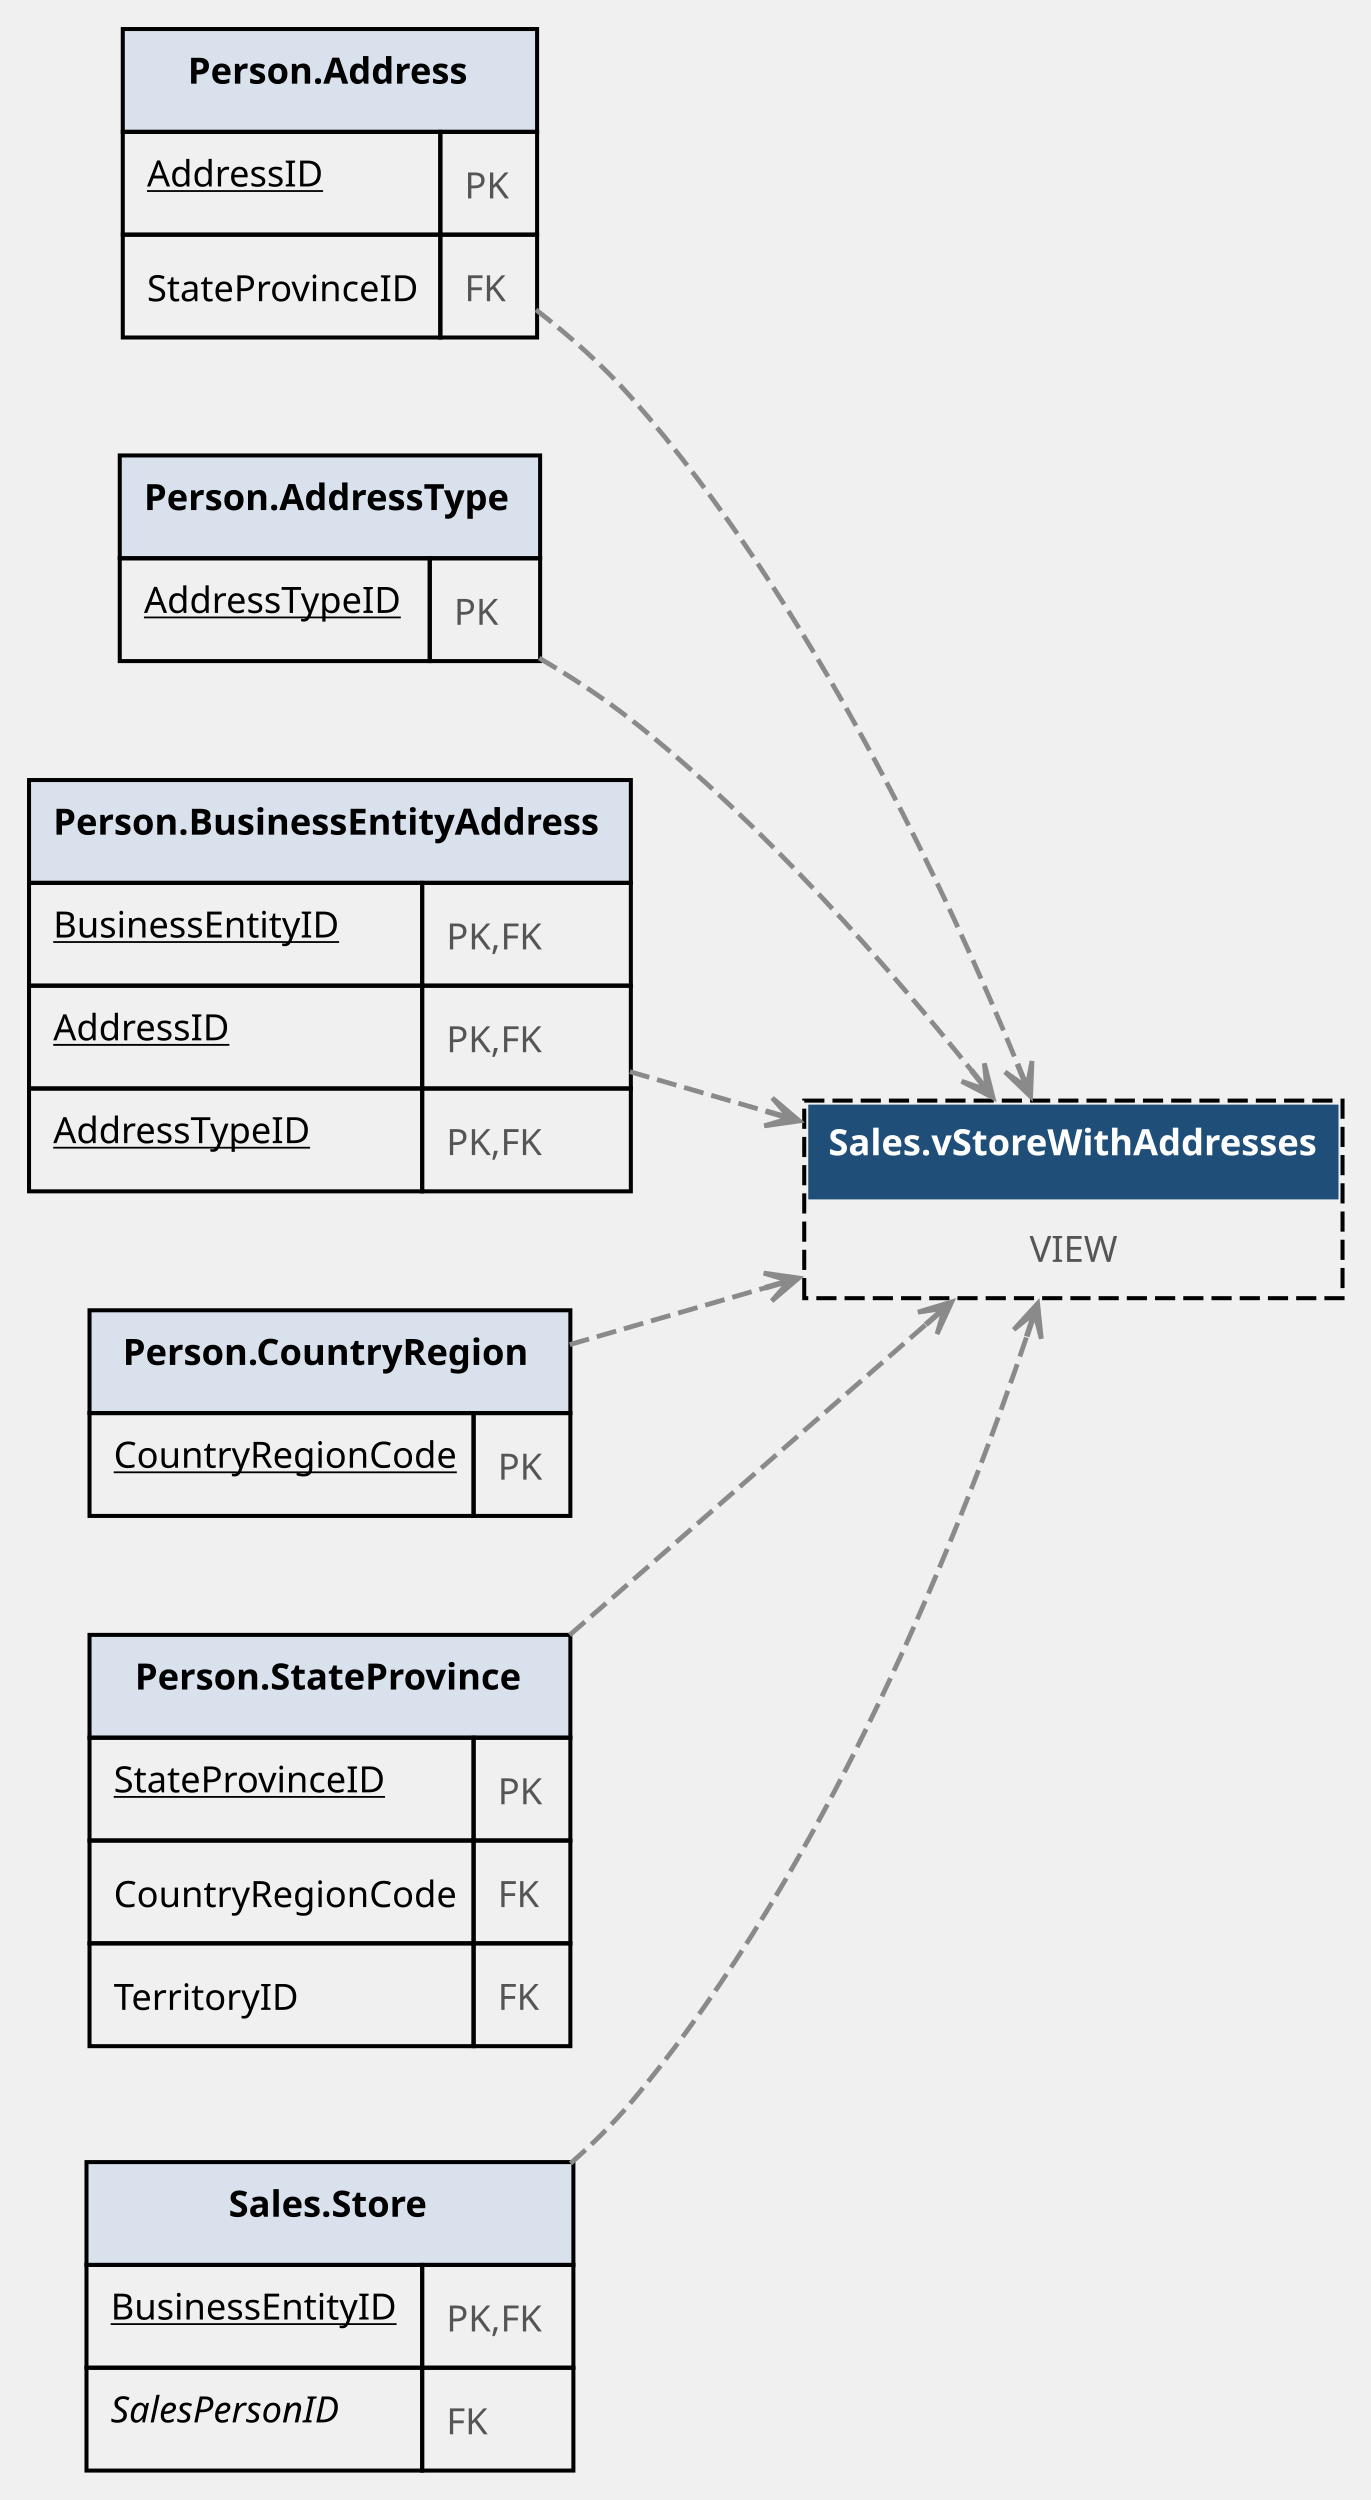
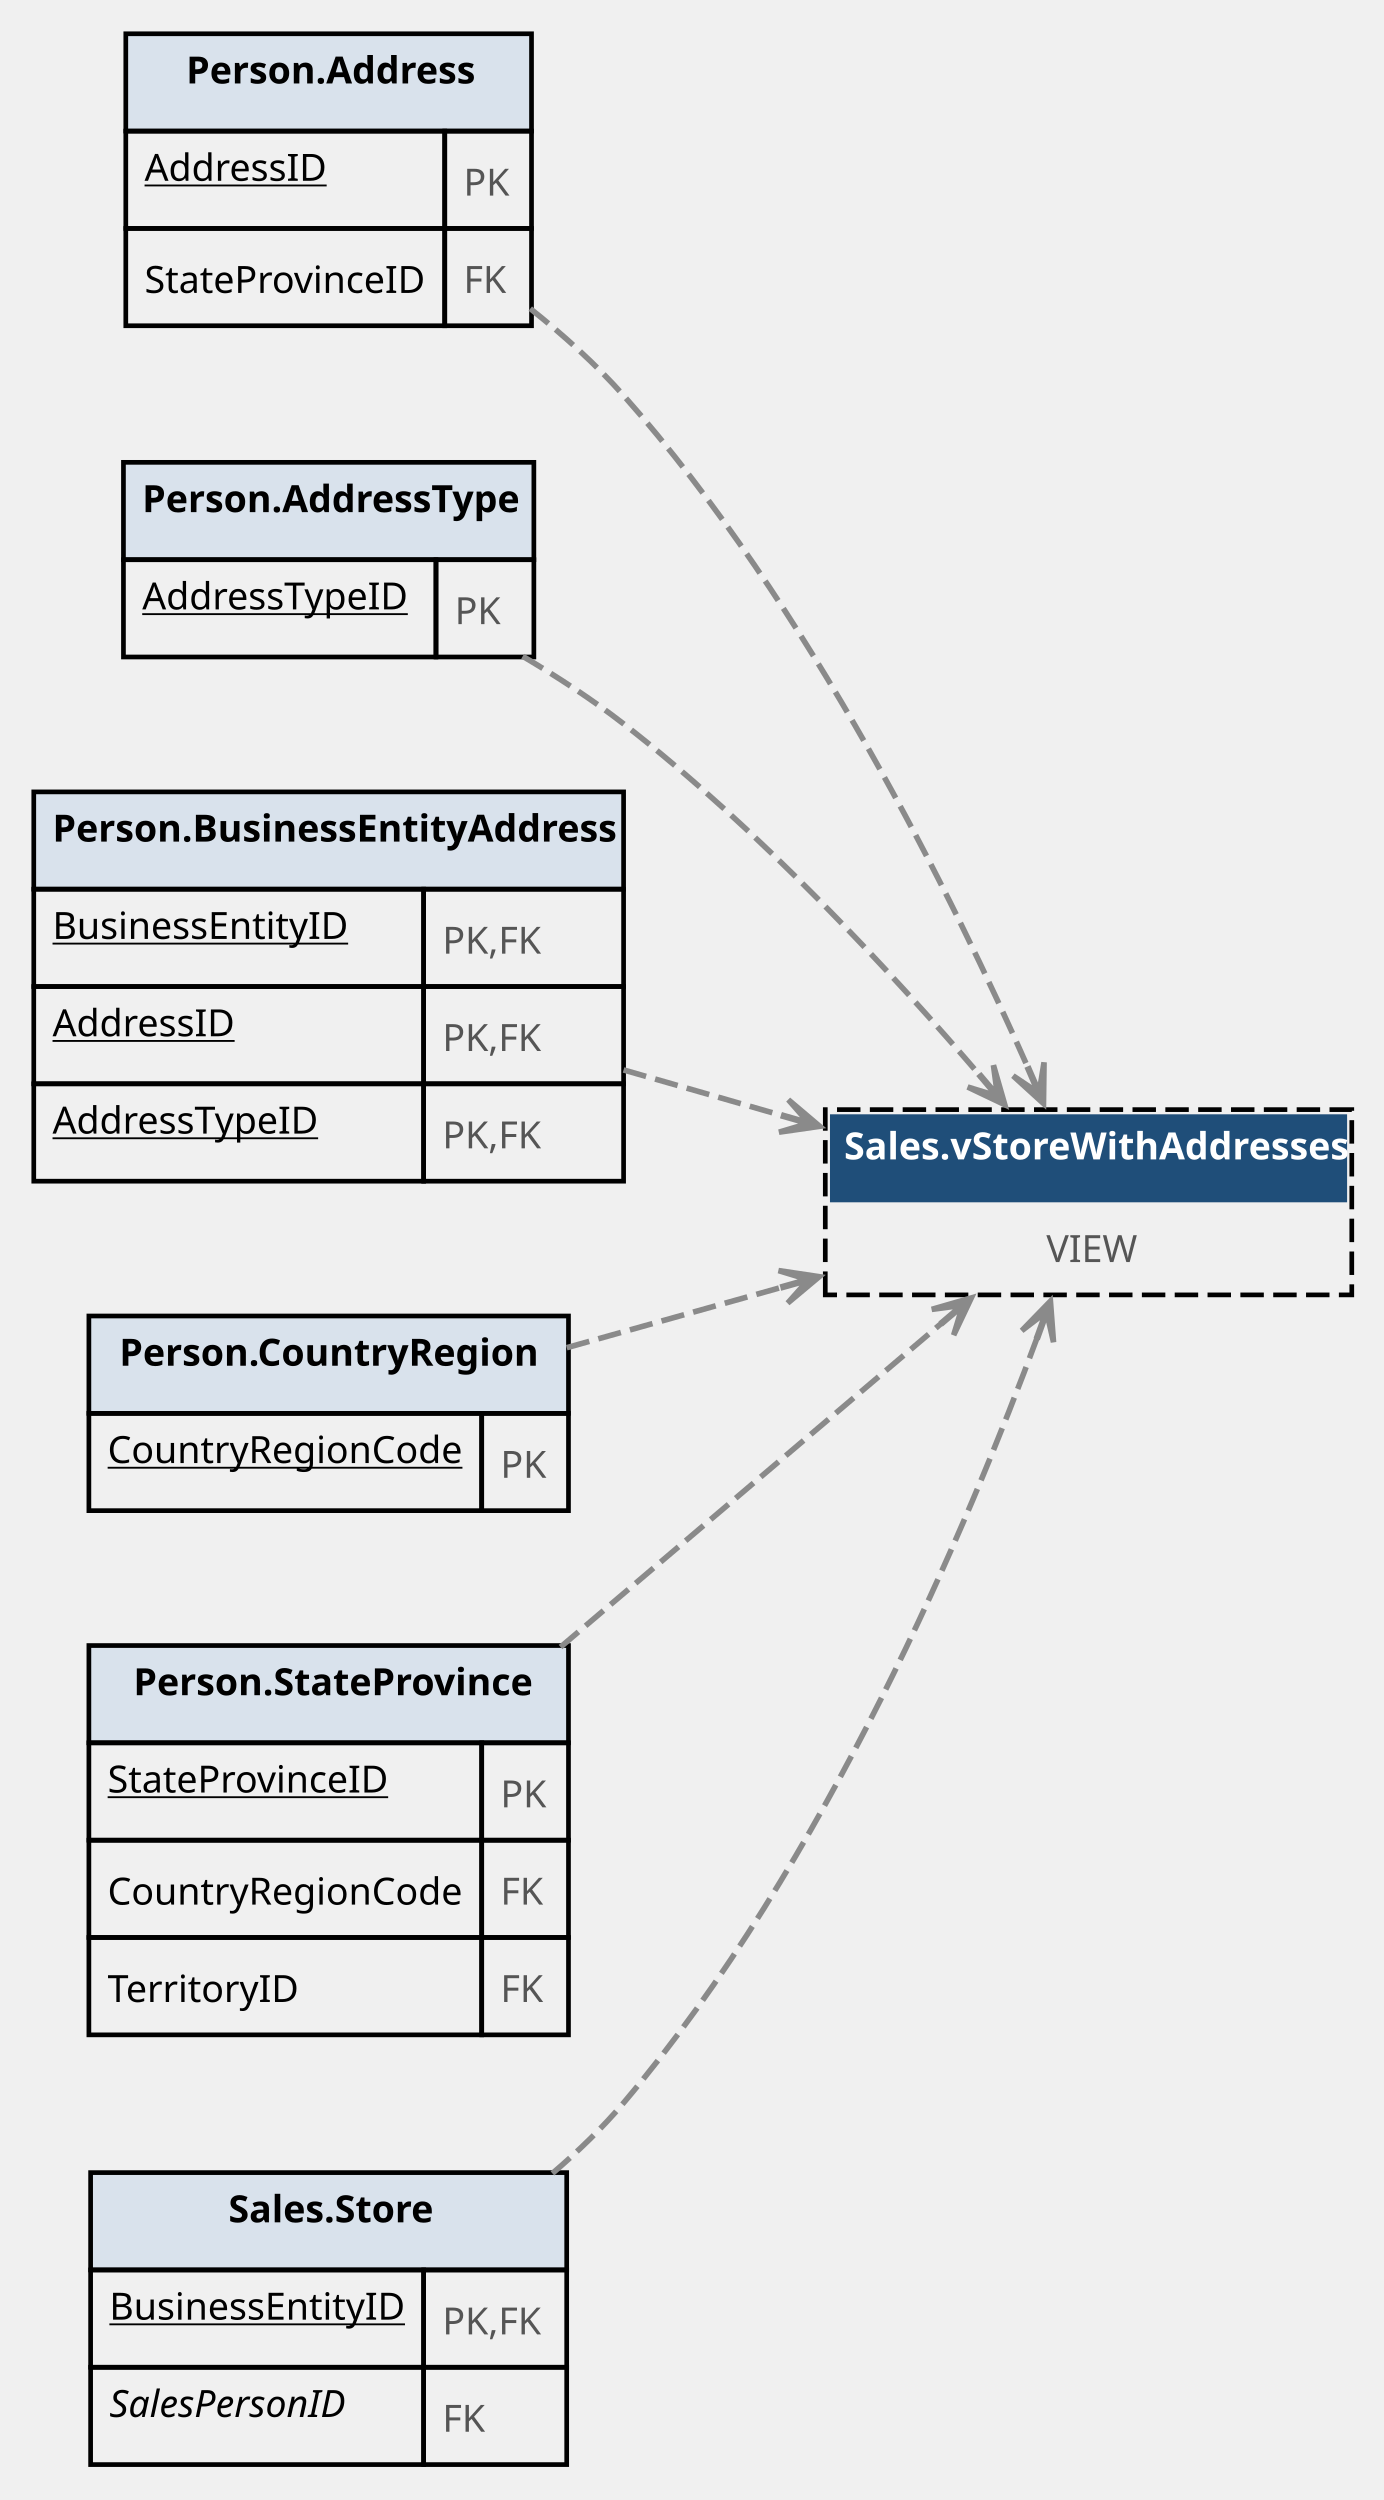
- <svg xmlns="http://www.w3.org/2000/svg" width="340pt" height="620pt" viewBox="0.00 0.00 340.00 620.00">
-   <g id="graph0" class="graph" transform="scale(1 1) rotate(0) translate(7.2 612.7)">
+ <svg xmlns="http://www.w3.org/2000/svg" width="295pt" height="533pt" viewBox="0.00 0.00 295.00 533.00">
+   <g id="graph0" class="graph" transform="scale(1 1) rotate(0) translate(7.2 525.45)">
    <g id="node1" class="node">
-       <polygon fill="none" stroke="#000000" stroke-dasharray="5,2" points="192.25,-290.75 192.25,-339.75 325.75,-339.75 325.75,-290.75 192.25,-290.75" />
-       <polygon fill="#1f4e79" stroke="none" stroke-dasharray="5,2" points="193.25,-315.25 193.25,-338.75 324.75,-338.75 324.75,-315.25 193.25,-315.25" />
-       <text xml:space="preserve" text-anchor="start" x="198.25" y="-326.2" font-family="Noto Sans KR" font-weight="bold" font-size="9.00" fill="#ffffff">Sales.vStoreWithAddresses</text>
-       <text xml:space="preserve" text-anchor="start" x="248.12" y="-299.75" font-family="Noto Sans KR" font-size="9.00" fill="#555555">VIEW</text>
+       <polygon fill="none" stroke="#000000" stroke-dasharray="5,2" points="168.75,-249.38 168.75,-288.88 281,-288.88 281,-249.38 168.75,-249.38" />
+       <polygon fill="#1f4e79" stroke="none" stroke-dasharray="5,2" points="169.75,-269.12 169.75,-287.88 280,-287.88 280,-269.12 169.75,-269.12" />
+       <text xml:space="preserve" text-anchor="start" x="172.75" y="-278.27" font-family="Noto Sans KR" font-weight="bold" font-size="8.00" fill="#ffffff">Sales.vStoreWithAddresses</text>
+       <text xml:space="preserve" text-anchor="start" x="215.88" y="-256.38" font-family="Noto Sans KR" font-size="8.00" fill="#555555">VIEW</text>
    </g>
    <g id="node2" class="node">
-       <polygon fill="#d9e2ec" stroke="none" points="23.25,-580 23.25,-605.5 126,-605.5 126,-580 23.25,-580" />
-       <polygon fill="none" stroke="#000000" points="23.25,-580 23.25,-605.5 126,-605.5 126,-580 23.25,-580" />
-       <text xml:space="preserve" text-anchor="start" x="39.38" y="-591.95" font-family="Noto Sans KR" font-weight="bold" font-size="9.00" fill="#000000">Person.Address</text>
-       <polygon fill="none" stroke="#000000" points="23.25,-554.5 23.25,-580 102,-580 102,-554.5 23.25,-554.5" />
-       <text xml:space="preserve" text-anchor="start" x="29.25" y="-566.45" font-family="Noto Sans KR" text-decoration="underline" font-size="9.00">AddressID</text>
-       <polygon fill="none" stroke="#000000" points="102,-554.5 102,-580 126,-580 126,-554.5 102,-554.5" />
-       <text xml:space="preserve" text-anchor="start" x="108" y="-563.5" font-family="Noto Sans KR" font-size="9.00" fill="#555555">PK</text>
-       <polygon fill="none" stroke="#000000" points="23.25,-529 23.25,-554.5 102,-554.5 102,-529 23.25,-529" />
-       <text xml:space="preserve" text-anchor="start" x="29.25" y="-538" font-family="Noto Sans KR" font-size="9.00">StateProvinceID</text>
-       <polygon fill="none" stroke="#000000" points="102,-529 102,-554.5 126,-554.5 126,-529 102,-529" />
-       <text xml:space="preserve" text-anchor="start" x="108" y="-538" font-family="Noto Sans KR" font-size="9.00" fill="#555555">FK</text>
+       <polygon fill="#d9e2ec" stroke="none" points="19.62,-497.5 19.62,-518.25 106.12,-518.25 106.12,-497.5 19.62,-497.5" />
+       <polygon fill="none" stroke="#000000" points="19.62,-497.5 19.62,-518.25 106.12,-518.25 106.12,-497.5 19.62,-497.5" />
+       <text xml:space="preserve" text-anchor="start" x="32.5" y="-507.65" font-family="Noto Sans KR" font-weight="bold" font-size="8.00" fill="#000000">Person.Address</text>
+       <polygon fill="none" stroke="#000000" points="19.62,-476.75 19.62,-497.5 87.62,-497.5 87.62,-476.75 19.62,-476.75" />
+       <text xml:space="preserve" text-anchor="start" x="23.62" y="-486.9" font-family="Noto Sans KR" text-decoration="underline" font-size="8.00">AddressID</text>
+       <polygon fill="none" stroke="#000000" points="87.62,-476.75 87.62,-497.5 106.12,-497.5 106.12,-476.75 87.62,-476.75" />
+       <text xml:space="preserve" text-anchor="start" x="91.62" y="-483.75" font-family="Noto Sans KR" font-size="8.00" fill="#555555">PK</text>
+       <polygon fill="none" stroke="#000000" points="19.62,-456 19.62,-476.75 87.62,-476.75 87.62,-456 19.62,-456" />
+       <text xml:space="preserve" text-anchor="start" x="23.62" y="-463" font-family="Noto Sans KR" font-size="8.00">StateProvinceID</text>
+       <polygon fill="none" stroke="#000000" points="87.62,-456 87.62,-476.75 106.12,-476.75 106.12,-456 87.62,-456" />
+       <text xml:space="preserve" text-anchor="start" x="91.62" y="-463" font-family="Noto Sans KR" font-size="8.00" fill="#555555">FK</text>
    </g>
    <g id="edge1" class="edge">
-       <path fill="none" stroke="#8a8a8a" stroke-width="1.2" stroke-dasharray="5,2" d="M125.72,-535.88C134.14,-529.34 142.37,-522.04 149.25,-514.25 194.42,-463.12 228.26,-390.03 245.42,-348.14" />
-       <polygon fill="#8a8a8a" stroke="#8a8a8a" stroke-width="1.2" points="248.38,-340.79 248.73,-349.56 247.53,-343.19 245.48,-348.25 245.39,-348.21 245.3,-348.18 247.34,-343.11 242.05,-346.87 248.38,-340.79" />
+       <path fill="none" stroke="#8a8a8a" stroke-width="1.2" stroke-dasharray="5,2" d="M105.85,-459.65C112.94,-454 119.89,-447.74 125.75,-441.12 165.26,-396.53 196.25,-333.48 212.14,-297.41" />
+       <polygon fill="#8a8a8a" stroke="#8a8a8a" stroke-width="1.2" points="215.27,-290.19 215.39,-298.96 214.36,-292.55 212.18,-297.57 212.09,-297.53 212,-297.49 214.17,-292.48 208.79,-296.09 215.27,-290.19" />
    </g>
    <g id="node3" class="node">
-       <polygon fill="#d9e2ec" stroke="none" points="22.5,-474.25 22.5,-499.75 126.75,-499.75 126.75,-474.25 22.5,-474.25" />
-       <polygon fill="none" stroke="#000000" points="22.5,-474.25 22.5,-499.75 126.75,-499.75 126.75,-474.25 22.5,-474.25" />
-       <text xml:space="preserve" text-anchor="start" x="28.5" y="-486.2" font-family="Noto Sans KR" font-weight="bold" font-size="9.00" fill="#000000">Person.AddressType</text>
-       <polygon fill="none" stroke="#000000" points="22.5,-448.75 22.5,-474.25 99.38,-474.25 99.38,-448.75 22.5,-448.75" />
-       <text xml:space="preserve" text-anchor="start" x="28.5" y="-460.7" font-family="Noto Sans KR" text-decoration="underline" font-size="9.00">AddressTypeID</text>
-       <polygon fill="none" stroke="#000000" points="99.38,-448.75 99.38,-474.25 126.75,-474.25 126.75,-448.75 99.38,-448.75" />
-       <text xml:space="preserve" text-anchor="start" x="105.38" y="-457.75" font-family="Noto Sans KR" font-size="9.00" fill="#555555">PK</text>
+       <polygon fill="#d9e2ec" stroke="none" points="19.12,-406.12 19.12,-426.88 106.62,-426.88 106.62,-406.12 19.12,-406.12" />
+       <polygon fill="none" stroke="#000000" points="19.12,-406.12 19.12,-426.88 106.62,-426.88 106.62,-406.12 19.12,-406.12" />
+       <text xml:space="preserve" text-anchor="start" x="23.12" y="-416.27" font-family="Noto Sans KR" font-weight="bold" font-size="8.00" fill="#000000">Person.AddressType</text>
+       <polygon fill="none" stroke="#000000" points="19.12,-385.38 19.12,-406.12 85.75,-406.12 85.75,-385.38 19.12,-385.38" />
+       <text xml:space="preserve" text-anchor="start" x="23.12" y="-395.52" font-family="Noto Sans KR" text-decoration="underline" font-size="8.00">AddressTypeID</text>
+       <polygon fill="none" stroke="#000000" points="85.75,-385.38 85.75,-406.12 106.62,-406.12 106.62,-385.38 85.75,-385.38" />
+       <text xml:space="preserve" text-anchor="start" x="89.75" y="-392.38" font-family="Noto Sans KR" font-size="8.00" fill="#555555">PK</text>
    </g>
    <g id="edge2" class="edge">
-       <path fill="none" stroke="#8a8a8a" stroke-width="1.2" stroke-dasharray="5,2" d="M126.54,-449.5C134.42,-444.85 142.26,-439.72 149.25,-434.25 182.15,-408.5 213.65,-372.33 234.21,-346.63" />
-       <polygon fill="#8a8a8a" stroke="#8a8a8a" stroke-width="1.2" points="239.06,-340.5 236.92,-349.01 237.56,-342.55 234.17,-346.84 234.1,-346.77 234.02,-346.71 237.41,-342.43 231.27,-344.54 239.06,-340.5" />
+       <path fill="none" stroke="#8a8a8a" stroke-width="1.2" stroke-dasharray="5,2" d="M104.24,-385.54C111.64,-381.15 119.12,-376.27 125.75,-371.12 154.71,-348.66 183.23,-317.75 201.99,-295.86" />
+       <polygon fill="#8a8a8a" stroke="#8a8a8a" stroke-width="1.2" points="207.02,-289.93 204.6,-298.36 205.46,-291.93 201.93,-296.09 201.85,-296.03 201.78,-295.97 205.31,-291.8 199.11,-293.7 207.02,-289.93" />
    </g>
    <g id="node4" class="node">
-       <polygon fill="#d9e2ec" stroke="none" points="0,-393.75 0,-419.25 149.25,-419.25 149.25,-393.75 0,-393.75" />
-       <polygon fill="none" stroke="#000000" points="0,-393.75 0,-419.25 149.25,-419.25 149.25,-393.75 0,-393.75" />
-       <text xml:space="preserve" text-anchor="start" x="6" y="-405.7" font-family="Noto Sans KR" font-weight="bold" font-size="9.00" fill="#000000">Person.BusinessEntityAddress</text>
-       <polygon fill="none" stroke="#000000" points="0,-368.25 0,-393.75 97.5,-393.75 97.5,-368.25 0,-368.25" />
-       <text xml:space="preserve" text-anchor="start" x="6" y="-380.2" font-family="Noto Sans KR" text-decoration="underline" font-size="9.00">BusinessEntityID</text>
-       <polygon fill="none" stroke="#000000" points="97.5,-368.25 97.5,-393.75 149.25,-393.75 149.25,-368.25 97.5,-368.25" />
-       <text xml:space="preserve" text-anchor="start" x="103.5" y="-377.25" font-family="Noto Sans KR" font-size="9.00" fill="#555555">PK,FK</text>
-       <polygon fill="none" stroke="#000000" points="0,-342.75 0,-368.25 97.5,-368.25 97.5,-342.75 0,-342.75" />
-       <text xml:space="preserve" text-anchor="start" x="6" y="-354.7" font-family="Noto Sans KR" text-decoration="underline" font-size="9.00">AddressID</text>
-       <polygon fill="none" stroke="#000000" points="97.5,-342.75 97.5,-368.25 149.25,-368.25 149.25,-342.75 97.5,-342.75" />
-       <text xml:space="preserve" text-anchor="start" x="103.5" y="-351.75" font-family="Noto Sans KR" font-size="9.00" fill="#555555">PK,FK</text>
-       <polygon fill="none" stroke="#000000" points="0,-317.25 0,-342.75 97.5,-342.75 97.5,-317.25 0,-317.25" />
-       <text xml:space="preserve" text-anchor="start" x="6" y="-329.2" font-family="Noto Sans KR" text-decoration="underline" font-size="9.00">AddressTypeID</text>
-       <polygon fill="none" stroke="#000000" points="97.5,-317.25 97.5,-342.75 149.25,-342.75 149.25,-317.25 97.5,-317.25" />
-       <text xml:space="preserve" text-anchor="start" x="103.5" y="-326.25" font-family="Noto Sans KR" font-size="9.00" fill="#555555">PK,FK</text>
+       <polygon fill="#d9e2ec" stroke="none" points="0,-335.88 0,-356.62 125.75,-356.62 125.75,-335.88 0,-335.88" />
+       <polygon fill="none" stroke="#000000" points="0,-335.88 0,-356.62 125.75,-356.62 125.75,-335.88 0,-335.88" />
+       <text xml:space="preserve" text-anchor="start" x="4" y="-346.02" font-family="Noto Sans KR" font-weight="bold" font-size="8.00" fill="#000000">Person.BusinessEntityAddress</text>
+       <polygon fill="none" stroke="#000000" points="0,-315.12 0,-335.88 83.12,-335.88 83.12,-315.12 0,-315.12" />
+       <text xml:space="preserve" text-anchor="start" x="4" y="-325.27" font-family="Noto Sans KR" text-decoration="underline" font-size="8.00">BusinessEntityID</text>
+       <polygon fill="none" stroke="#000000" points="83.12,-315.12 83.12,-335.88 125.75,-335.88 125.75,-315.12 83.12,-315.12" />
+       <text xml:space="preserve" text-anchor="start" x="87.12" y="-322.12" font-family="Noto Sans KR" font-size="8.00" fill="#555555">PK,FK</text>
+       <polygon fill="none" stroke="#000000" points="0,-294.38 0,-315.12 83.12,-315.12 83.12,-294.38 0,-294.38" />
+       <text xml:space="preserve" text-anchor="start" x="4" y="-304.52" font-family="Noto Sans KR" text-decoration="underline" font-size="8.00">AddressID</text>
+       <polygon fill="none" stroke="#000000" points="83.12,-294.38 83.12,-315.12 125.75,-315.12 125.75,-294.38 83.12,-294.38" />
+       <text xml:space="preserve" text-anchor="start" x="87.12" y="-301.38" font-family="Noto Sans KR" font-size="8.00" fill="#555555">PK,FK</text>
+       <polygon fill="none" stroke="#000000" points="0,-273.62 0,-294.38 83.12,-294.38 83.12,-273.62 0,-273.62" />
+       <text xml:space="preserve" text-anchor="start" x="4" y="-283.77" font-family="Noto Sans KR" text-decoration="underline" font-size="8.00">AddressTypeID</text>
+       <polygon fill="none" stroke="#000000" points="83.12,-273.62 83.12,-294.38 125.75,-294.38 125.75,-273.62 83.12,-273.62" />
+       <text xml:space="preserve" text-anchor="start" x="87.12" y="-280.62" font-family="Noto Sans KR" font-size="8.00" fill="#555555">PK,FK</text>
    </g>
    <g id="edge3" class="edge">
-       <path fill="none" stroke="#8a8a8a" stroke-width="1.2" stroke-dasharray="5,2" d="M149.02,-346.92C160.34,-343.63 172.05,-340.23 183.4,-336.93" />
-       <polygon fill="#8a8a8a" stroke="#8a8a8a" stroke-width="1.2" points="191.01,-334.72 184.33,-340.41 188.6,-335.52 183.35,-337.05 183.32,-336.95 183.3,-336.86 188.54,-335.33 182.32,-333.49 191.01,-334.72" />
+       <path fill="none" stroke="#8a8a8a" stroke-width="1.2" stroke-dasharray="5,2" d="M125.74,-297.34C136.98,-294.11 148.72,-290.73 160.02,-287.48" />
+       <polygon fill="#8a8a8a" stroke="#8a8a8a" stroke-width="1.2" points="167.56,-285.32 160.87,-290.99 165.15,-286.11 159.9,-287.62 159.87,-287.53 159.84,-287.43 165.09,-285.92 158.88,-284.07 167.56,-285.32" />
    </g>
    <g id="node5" class="node">
-       <polygon fill="#d9e2ec" stroke="none" points="15,-262.25 15,-287.75 134.25,-287.75 134.25,-262.25 15,-262.25" />
-       <polygon fill="none" stroke="#000000" points="15,-262.25 15,-287.75 134.25,-287.75 134.25,-262.25 15,-262.25" />
-       <text xml:space="preserve" text-anchor="start" x="23.25" y="-274.2" font-family="Noto Sans KR" font-weight="bold" font-size="9.00" fill="#000000">Person.CountryRegion</text>
-       <polygon fill="none" stroke="#000000" points="15,-236.75 15,-262.25 110.25,-262.25 110.25,-236.75 15,-236.75" />
-       <text xml:space="preserve" text-anchor="start" x="21" y="-248.7" font-family="Noto Sans KR" text-decoration="underline" font-size="9.00">CountryRegionCode</text>
-       <polygon fill="none" stroke="#000000" points="110.25,-236.75 110.25,-262.25 134.25,-262.25 134.25,-236.75 110.25,-236.75" />
-       <text xml:space="preserve" text-anchor="start" x="116.25" y="-245.75" font-family="Noto Sans KR" font-size="9.00" fill="#555555">PK</text>
+       <polygon fill="#d9e2ec" stroke="none" points="11.75,-224.12 11.75,-244.88 114,-244.88 114,-224.12 11.75,-224.12" />
+       <polygon fill="none" stroke="#000000" points="11.75,-224.12 11.75,-244.88 114,-244.88 114,-224.12 11.75,-224.12" />
+       <text xml:space="preserve" text-anchor="start" x="18.25" y="-234.28" font-family="Noto Sans KR" font-weight="bold" font-size="8.00" fill="#000000">Person.CountryRegion</text>
+       <polygon fill="none" stroke="#000000" points="11.75,-203.38 11.75,-224.12 95.5,-224.12 95.5,-203.38 11.75,-203.38" />
+       <text xml:space="preserve" text-anchor="start" x="15.75" y="-213.53" font-family="Noto Sans KR" text-decoration="underline" font-size="8.00">CountryRegionCode</text>
+       <polygon fill="none" stroke="#000000" points="95.5,-203.38 95.5,-224.12 114,-224.12 114,-203.38 95.5,-203.38" />
+       <text xml:space="preserve" text-anchor="start" x="99.5" y="-210.38" font-family="Noto Sans KR" font-size="8.00" fill="#555555">PK</text>
    </g>
    <g id="edge4" class="edge">
-       <path fill="none" stroke="#8a8a8a" stroke-width="1.2" stroke-dasharray="5,2" d="M134.08,-279.24C149.73,-283.79 166.86,-288.76 183.26,-293.53" />
-       <polygon fill="#8a8a8a" stroke="#8a8a8a" stroke-width="1.2" points="190.87,-295.74 182.19,-296.97 188.41,-295.13 183.16,-293.61 183.19,-293.51 183.22,-293.41 188.46,-294.94 184.19,-290.05 190.87,-295.74" />
+       <path fill="none" stroke="#8a8a8a" stroke-width="1.2" stroke-dasharray="5,2" d="M113.62,-238.12C128.27,-242.24 144.5,-246.8 159.91,-251.13" />
+       <polygon fill="#8a8a8a" stroke="#8a8a8a" stroke-width="1.2" points="167.46,-253.26 158.78,-254.56 164.99,-252.67 159.73,-251.19 159.76,-251.09 159.78,-251 165.04,-252.47 160.73,-247.63 167.46,-253.26" />
    </g>
    <g id="node6" class="node">
-       <polygon fill="#d9e2ec" stroke="none" points="15,-181.75 15,-207.25 134.25,-207.25 134.25,-181.75 15,-181.75" />
-       <polygon fill="none" stroke="#000000" points="15,-181.75 15,-207.25 134.25,-207.25 134.25,-181.75 15,-181.75" />
-       <text xml:space="preserve" text-anchor="start" x="26.25" y="-193.7" font-family="Noto Sans KR" font-weight="bold" font-size="9.00" fill="#000000">Person.StateProvince</text>
-       <polygon fill="none" stroke="#000000" points="15,-156.25 15,-181.75 110.25,-181.75 110.25,-156.25 15,-156.25" />
-       <text xml:space="preserve" text-anchor="start" x="21" y="-168.2" font-family="Noto Sans KR" text-decoration="underline" font-size="9.00">StateProvinceID</text>
-       <polygon fill="none" stroke="#000000" points="110.25,-156.25 110.25,-181.75 134.25,-181.75 134.25,-156.25 110.25,-156.25" />
-       <text xml:space="preserve" text-anchor="start" x="116.25" y="-165.25" font-family="Noto Sans KR" font-size="9.00" fill="#555555">PK</text>
-       <polygon fill="none" stroke="#000000" points="15,-130.75 15,-156.25 110.25,-156.25 110.25,-130.75 15,-130.75" />
-       <text xml:space="preserve" text-anchor="start" x="21" y="-139.75" font-family="Noto Sans KR" font-size="9.00">CountryRegionCode</text>
-       <polygon fill="none" stroke="#000000" points="110.25,-130.75 110.25,-156.25 134.25,-156.25 134.25,-130.75 110.25,-130.75" />
-       <text xml:space="preserve" text-anchor="start" x="116.25" y="-139.75" font-family="Noto Sans KR" font-size="9.00" fill="#555555">FK</text>
-       <polygon fill="none" stroke="#000000" points="15,-105.25 15,-130.75 110.25,-130.75 110.25,-105.25 15,-105.25" />
-       <text xml:space="preserve" text-anchor="start" x="21" y="-114.25" font-family="Noto Sans KR" font-size="9.00">TerritoryID</text>
-       <polygon fill="none" stroke="#000000" points="110.25,-105.25 110.25,-130.75 134.25,-130.75 134.25,-105.25 110.25,-105.25" />
-       <text xml:space="preserve" text-anchor="start" x="116.25" y="-114.25" font-family="Noto Sans KR" font-size="9.00" fill="#555555">FK</text>
+       <polygon fill="#d9e2ec" stroke="none" points="11.75,-153.88 11.75,-174.62 114,-174.62 114,-153.88 11.75,-153.88" />
+       <polygon fill="none" stroke="#000000" points="11.75,-153.88 11.75,-174.62 114,-174.62 114,-153.88 11.75,-153.88" />
+       <text xml:space="preserve" text-anchor="start" x="21.25" y="-164.03" font-family="Noto Sans KR" font-weight="bold" font-size="8.00" fill="#000000">Person.StateProvince</text>
+       <polygon fill="none" stroke="#000000" points="11.75,-133.12 11.75,-153.88 95.5,-153.88 95.5,-133.12 11.75,-133.12" />
+       <text xml:space="preserve" text-anchor="start" x="15.75" y="-143.28" font-family="Noto Sans KR" text-decoration="underline" font-size="8.00">StateProvinceID</text>
+       <polygon fill="none" stroke="#000000" points="95.5,-133.12 95.5,-153.88 114,-153.88 114,-133.12 95.5,-133.12" />
+       <text xml:space="preserve" text-anchor="start" x="99.5" y="-140.12" font-family="Noto Sans KR" font-size="8.00" fill="#555555">PK</text>
+       <polygon fill="none" stroke="#000000" points="11.75,-112.38 11.75,-133.12 95.5,-133.12 95.5,-112.38 11.75,-112.38" />
+       <text xml:space="preserve" text-anchor="start" x="15.75" y="-119.38" font-family="Noto Sans KR" font-size="8.00">CountryRegionCode</text>
+       <polygon fill="none" stroke="#000000" points="95.5,-112.38 95.5,-133.12 114,-133.12 114,-112.38 95.5,-112.38" />
+       <text xml:space="preserve" text-anchor="start" x="99.5" y="-119.38" font-family="Noto Sans KR" font-size="8.00" fill="#555555">FK</text>
+       <polygon fill="none" stroke="#000000" points="11.75,-91.62 11.75,-112.38 95.5,-112.38 95.5,-91.62 11.75,-91.62" />
+       <text xml:space="preserve" text-anchor="start" x="15.75" y="-98.62" font-family="Noto Sans KR" font-size="8.00">TerritoryID</text>
+       <polygon fill="none" stroke="#000000" points="95.5,-91.62 95.5,-112.38 114,-112.38 114,-91.62 95.5,-91.62" />
+       <text xml:space="preserve" text-anchor="start" x="99.5" y="-98.62" font-family="Noto Sans KR" font-size="8.00" fill="#555555">FK</text>
    </g>
    <g id="edge5" class="edge">
-       <path fill="none" stroke="#8a8a8a" stroke-width="1.2" stroke-dasharray="5,2" d="M134.08,-207.21C163.41,-232.79 197.96,-262.9 223.11,-284.83" />
-       <polygon fill="#8a8a8a" stroke="#8a8a8a" stroke-width="1.2" points="228.84,-289.83 220.44,-287.28 226.86,-288.24 222.74,-284.65 222.81,-284.57 222.88,-284.5 226.99,-288.08 225.18,-281.86 228.84,-289.83" />
+       <path fill="none" stroke="#8a8a8a" stroke-width="1.2" stroke-dasharray="5,2" d="M112.31,-174.3C138.87,-196.87 170.96,-224.15 193.89,-243.64" />
+       <polygon fill="#8a8a8a" stroke="#8a8a8a" stroke-width="1.2" points="199.88,-248.73 191.45,-246.29 197.88,-247.16 193.72,-243.62 193.78,-243.55 193.85,-243.47 198.01,-247.01 196.12,-240.8 199.88,-248.73" />
    </g>
    <g id="node7" class="node">
-       <polygon fill="#d9e2ec" stroke="none" points="14.25,-51 14.25,-76.5 135,-76.5 135,-51 14.25,-51" />
-       <polygon fill="none" stroke="#000000" points="14.25,-51 14.25,-76.5 135,-76.5 135,-51 14.25,-51" />
-       <text xml:space="preserve" text-anchor="start" x="49.5" y="-62.95" font-family="Noto Sans KR" font-weight="bold" font-size="9.00" fill="#000000">Sales.Store</text>
-       <polygon fill="none" stroke="#000000" points="14.25,-25.5 14.25,-51 97.5,-51 97.5,-25.5 14.25,-25.5" />
-       <text xml:space="preserve" text-anchor="start" x="20.25" y="-37.45" font-family="Noto Sans KR" text-decoration="underline" font-size="9.00">BusinessEntityID</text>
-       <polygon fill="none" stroke="#000000" points="97.5,-25.5 97.5,-51 135,-51 135,-25.5 97.5,-25.5" />
-       <text xml:space="preserve" text-anchor="start" x="103.5" y="-34.5" font-family="Noto Sans KR" font-size="9.00" fill="#555555">PK,FK</text>
-       <polygon fill="none" stroke="#000000" points="14.25,0 14.25,-25.5 97.5,-25.5 97.5,0 14.25,0" />
-       <text xml:space="preserve" text-anchor="start" x="20.25" y="-11.95" font-family="Noto Sans KR" font-style="italic" font-size="9.00">SalesPersonID</text>
-       <polygon fill="none" stroke="#000000" points="97.5,0 97.5,-25.5 135,-25.5 135,0 97.5,0" />
-       <text xml:space="preserve" text-anchor="start" x="103.5" y="-9" font-family="Noto Sans KR" font-size="9.00" fill="#555555">FK</text>
+       <polygon fill="#d9e2ec" stroke="none" points="12.12,-41.5 12.12,-62.25 113.62,-62.25 113.62,-41.5 12.12,-41.5" />
+       <polygon fill="none" stroke="#000000" points="12.12,-41.5 12.12,-62.25 113.62,-62.25 113.62,-41.5 12.12,-41.5" />
+       <text xml:space="preserve" text-anchor="start" x="41.5" y="-51.65" font-family="Noto Sans KR" font-weight="bold" font-size="8.00" fill="#000000">Sales.Store</text>
+       <polygon fill="none" stroke="#000000" points="12.12,-20.75 12.12,-41.5 83.12,-41.5 83.12,-20.75 12.12,-20.75" />
+       <text xml:space="preserve" text-anchor="start" x="16.12" y="-30.9" font-family="Noto Sans KR" text-decoration="underline" font-size="8.00">BusinessEntityID</text>
+       <polygon fill="none" stroke="#000000" points="83.12,-20.75 83.12,-41.5 113.62,-41.5 113.62,-20.75 83.12,-20.75" />
+       <text xml:space="preserve" text-anchor="start" x="87.12" y="-27.75" font-family="Noto Sans KR" font-size="8.00" fill="#555555">PK,FK</text>
+       <polygon fill="none" stroke="#000000" points="12.12,0 12.12,-20.75 83.12,-20.75 83.12,0 12.12,0" />
+       <text xml:space="preserve" text-anchor="start" x="16.12" y="-10.15" font-family="Noto Sans KR" font-style="italic" font-size="8.00">SalesPersonID</text>
+       <polygon fill="none" stroke="#000000" points="83.12,0 83.12,-20.75 113.62,-20.75 113.62,0 83.12,0" />
+       <text xml:space="preserve" text-anchor="start" x="87.12" y="-7" font-family="Noto Sans KR" font-size="8.00" fill="#555555">FK</text>
    </g>
    <g id="edge6" class="edge">
-       <path fill="none" stroke="#8a8a8a" stroke-width="1.2" stroke-dasharray="5,2" d="M134.29,-76.18C139.69,-80.9 144.79,-85.95 149.25,-91.25 198.82,-150.17 232.06,-235.55 247.69,-282.03" />
-       <polygon fill="#8a8a8a" stroke="#8a8a8a" stroke-width="1.2" points="250.13,-289.41 244.2,-282.94 249.24,-287.03 247.52,-281.84 247.62,-281.81 247.71,-281.78 249.43,-286.96 251.04,-280.68 250.13,-289.41" />
+       <path fill="none" stroke="#8a8a8a" stroke-width="1.2" stroke-dasharray="5,2" d="M110.57,-62.08C116.03,-66.76 121.26,-71.81 125.75,-77.12 168.81,-128.04 199.45,-201.06 214.11,-240.77" />
+       <polygon fill="#8a8a8a" stroke="#8a8a8a" stroke-width="1.2" points="216.75,-248.04 210.64,-241.75 215.79,-245.69 213.93,-240.55 214.02,-240.52 214.12,-240.48 215.98,-245.62 217.41,-239.29 216.75,-248.04" />
    </g>
  </g>
</svg>
